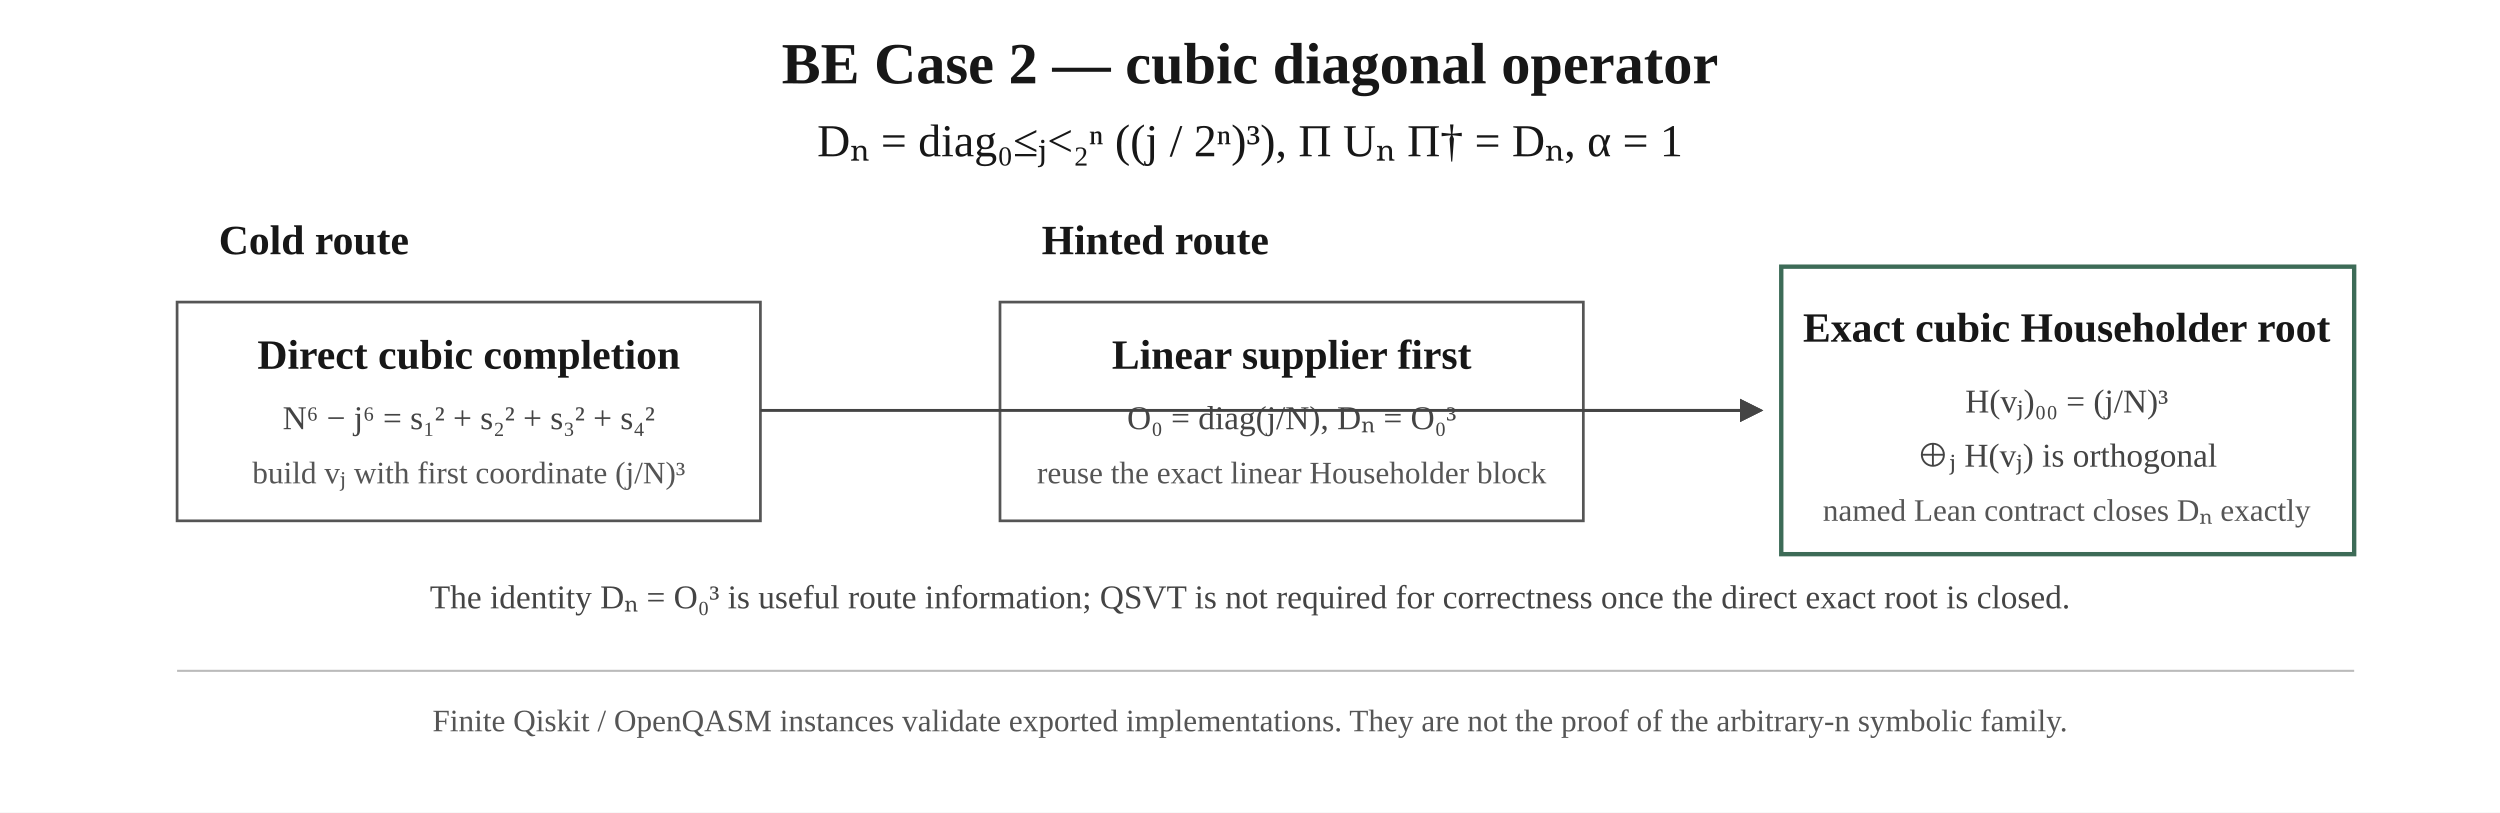
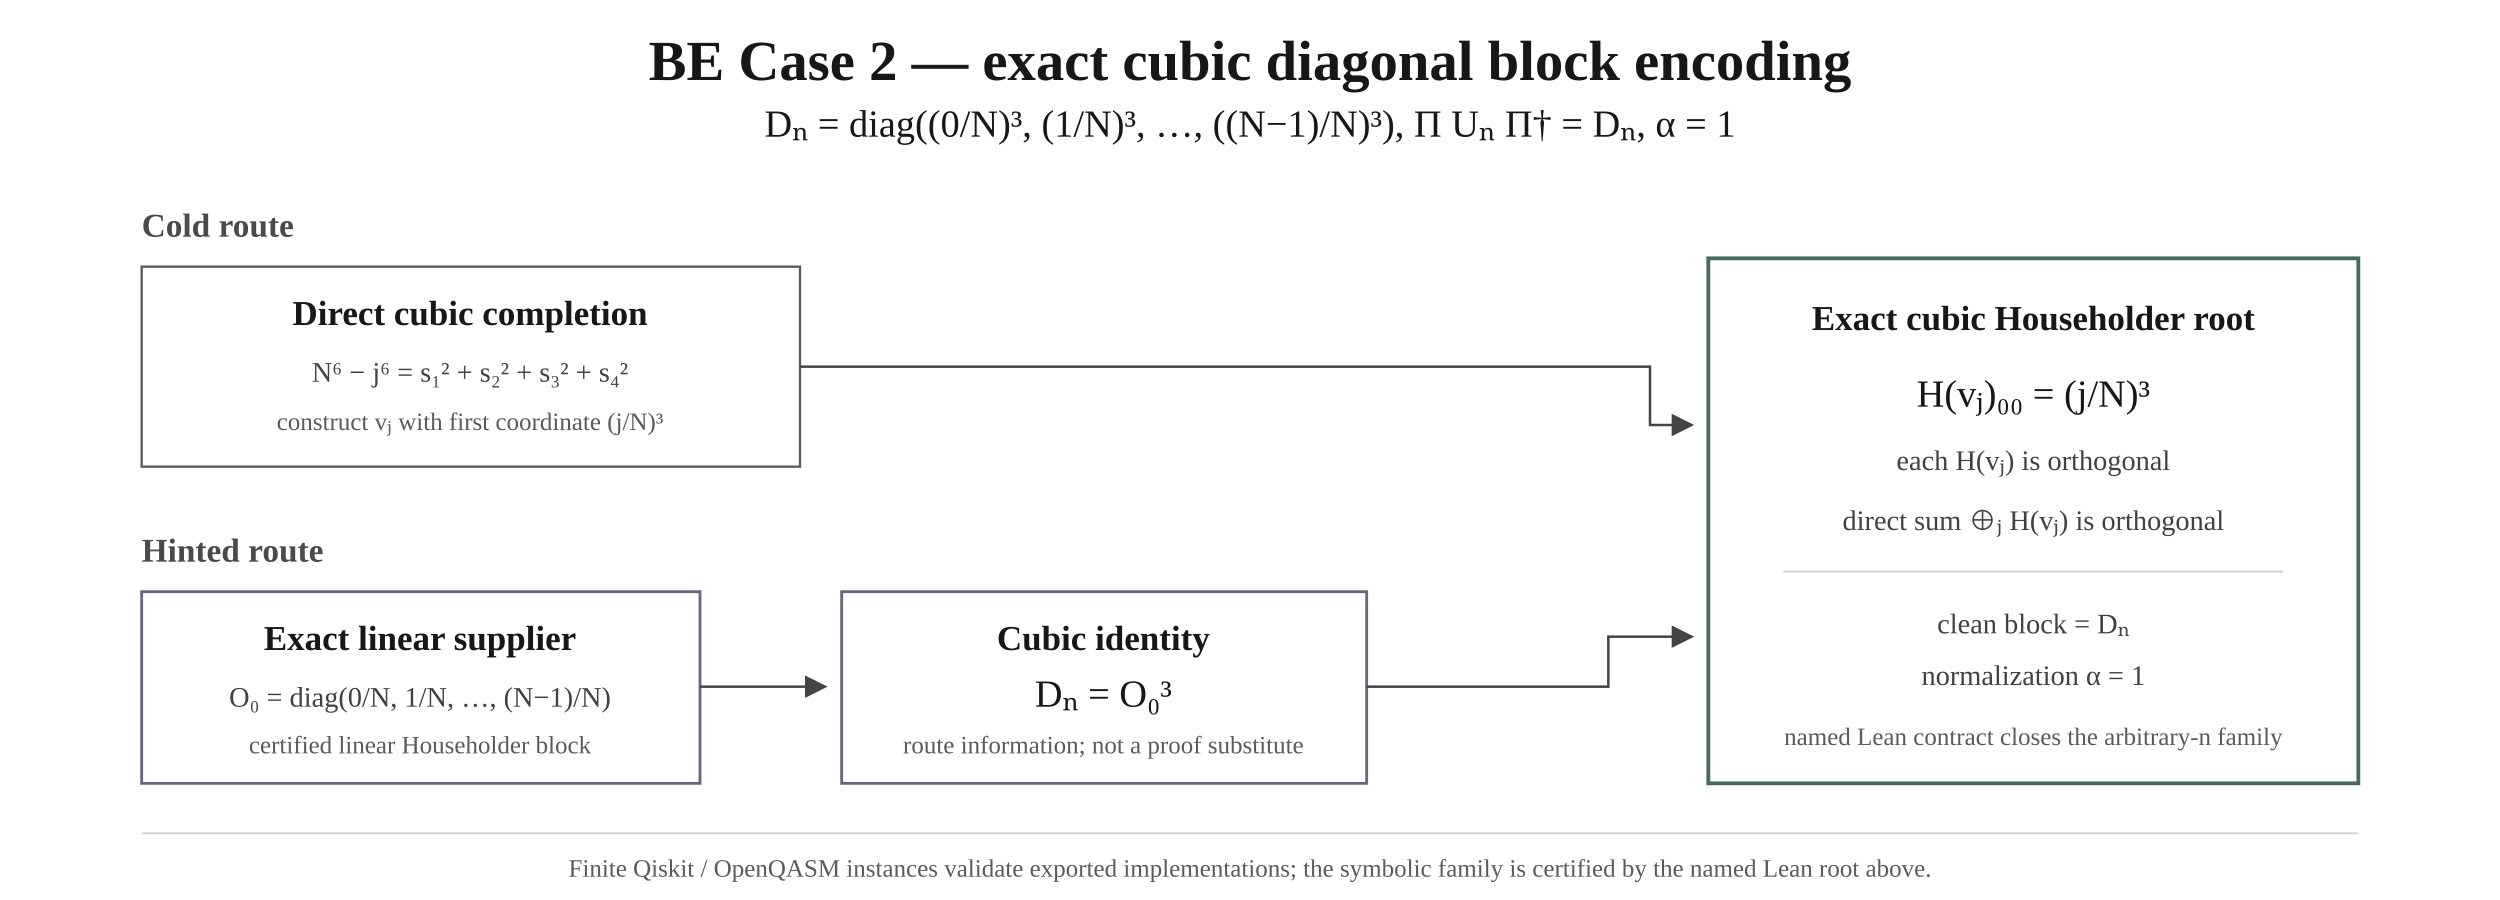
- <svg xmlns="http://www.w3.org/2000/svg" width="1200" height="390" viewBox="0 0 1200 390" role="img" aria-labelledby="title desc">
+ <svg xmlns="http://www.w3.org/2000/svg" width="1500" height="540" viewBox="0 0 1500 540" role="img" aria-labelledby="title desc">
  <defs>
-     <marker id="arrow" markerWidth="8" markerHeight="8" refX="7" refY="4" orient="auto">
-       <path d="M0,0 L8,4 L0,8 z" fill="#444" />
+     <marker id="arrow" markerWidth="9" markerHeight="9" refX="8" refY="4.5" orient="auto">
+       <path d="M0,0 L9,4.5 L0,9 z" fill="#444" />
    </marker>
-     <style>
-       text { font-family: "Times New Roman", Times, "Liberation Serif", serif; fill: #171717; }
-       .title { font-size: 28px; font-weight: 700; }
-       .formula { font-size: 22px; }
-       .head { font-size: 20px; font-weight: 700; }
-       .body { font-size: 16px; fill: #444; }
-       .small { font-size: 15px; fill: #555; }
-       .box { fill: #fff; stroke: #555; stroke-width: 1.3; }
-       .root { stroke: #3d6b57; stroke-width: 2.1; }
-       .arrow { stroke: #444; stroke-width: 1.4; fill: none; marker-end: url(#arrow); }
-       .dash { stroke-dasharray: 5 5; }
-     </style>
  </defs>
-   <rect width="1200" height="390" fill="#fff" />
-   <text x="600" y="40" text-anchor="middle" class="title">BE Case 2 — cubic diagonal operator</text>
-   <text x="600" y="75" text-anchor="middle" class="formula">Dₙ = diag₀≤ⱼ&lt;₂ⁿ ((j / 2ⁿ)³),   Π Uₙ Π† = Dₙ,   α = 1</text>
-   <text x="105" y="122" class="head">Cold route</text>
-   <rect x="85" y="145" width="280" height="105" class="box" />
-   <text x="225" y="177" text-anchor="middle" class="head">Direct cubic completion</text>
-   <text x="225" y="206" text-anchor="middle" class="body">N⁶ − j⁶ = s₁² + s₂² + s₃² + s₄²</text>
-   <text x="225" y="232" text-anchor="middle" class="small">build vⱼ with first coordinate (j/N)³</text>
-   <text x="500" y="122" class="head">Hinted route</text>
-   <rect x="480" y="145" width="280" height="105" class="box" />
-   <text x="620" y="177" text-anchor="middle" class="head">Linear supplier first</text>
-   <text x="620" y="206" text-anchor="middle" class="body">O₀ = diag(j/N),   Dₙ = O₀³</text>
-   <text x="620" y="232" text-anchor="middle" class="small">reuse the exact linear Householder block</text>
-   <rect x="855" y="128" width="275" height="138" class="box root" />
-   <text x="992" y="164" text-anchor="middle" class="head">Exact cubic Householder root</text>
-   <text x="992" y="198" text-anchor="middle" class="body">H(vⱼ)₀₀ = (j/N)³</text>
-   <text x="992" y="224" text-anchor="middle" class="body">⊕ⱼ H(vⱼ) is orthogonal</text>
-   <text x="992" y="250" text-anchor="middle" class="small">named Lean contract closes Dₙ exactly</text>
-   <path d="M365 197 L845 197" class="arrow" />
-   <path d="M760 197 L845 197" class="arrow" />
-   <text x="600" y="292" text-anchor="middle" class="body">The identity Dₙ = O₀³ is useful route information; QSVT is not required for correctness once the direct exact root is closed.</text>
-   <line x1="85" y1="322" x2="1130" y2="322" stroke="#bbb" stroke-width="1" />
-   <text x="600" y="351" text-anchor="middle" class="small">Finite Qiskit / OpenQASM instances validate exported implementations. They are not the proof of the arbitrary-n symbolic family.</text>
+   <style>
+     text { font-family: "Times New Roman", Times, "Liberation Serif", serif; fill: #171717; }
+     .title { font-size: 34px; font-weight: 700; }
+     .formula { font-size: 23px; }
+     .lane { font-size: 20px; font-weight: 700; fill: #4a4a4a; }
+     .head { font-size: 21px; font-weight: 700; }
+     .body { font-size: 17px; fill: #414141; }
+     .small { font-size: 15px; fill: #5a5a5a; }
+     .box { fill: #fff; stroke: #5a5a5a; stroke-width: 1.4; }
+     .hint { stroke: #6f6180; stroke-width: 1.7; }
+     .root { stroke: #466b5a; stroke-width: 2.3; }
+     .arrow { stroke: #444; stroke-width: 1.5; fill: none; marker-end: url(#arrow); }
+     .rule { stroke: #d0d0d0; stroke-width: 1.1; }
+   </style>
+   <rect width="1500" height="540" fill="#fff" />
+   <text x="750" y="48" text-anchor="middle" class="title">BE Case 2 — exact cubic diagonal block encoding</text>
+   <text x="750" y="82" text-anchor="middle" class="formula">Dₙ = diag((0/N)³, (1/N)³, …, ((N−1)/N)³),   Π Uₙ Π† = Dₙ,   α = 1</text>
+   <text x="85" y="142" class="lane">Cold route</text>
+   <rect x="85" y="160" width="395" height="120" class="box" />
+   <text x="282" y="195" text-anchor="middle" class="head">Direct cubic completion</text>
+   <text x="282" y="229" text-anchor="middle" class="body">N⁶ − j⁶ = s₁² + s₂² + s₃² + s₄²</text>
+   <text x="282" y="258" text-anchor="middle" class="small">construct vⱼ with first coordinate (j/N)³</text>
+   <text x="85" y="337" class="lane">Hinted route</text>
+   <rect x="85" y="355" width="335" height="115" class="box hint" />
+   <text x="252" y="390" text-anchor="middle" class="head">Exact linear supplier</text>
+   <text x="252" y="424" text-anchor="middle" class="body">O₀ = diag(0/N, 1/N, …, (N−1)/N)</text>
+   <text x="252" y="452" text-anchor="middle" class="small">certified linear Householder block</text>
+   <rect x="505" y="355" width="315" height="115" class="box hint" />
+   <text x="662" y="390" text-anchor="middle" class="head">Cubic identity</text>
+   <text x="662" y="424" text-anchor="middle" class="formula">Dₙ = O₀³</text>
+   <text x="662" y="452" text-anchor="middle" class="small">route information; not a proof substitute</text>
+   <rect x="1025" y="155" width="390" height="315" class="box root" />
+   <text x="1220" y="198" text-anchor="middle" class="head">Exact cubic Householder root</text>
+   <text x="1220" y="244" text-anchor="middle" class="formula">H(vⱼ)₀₀ = (j/N)³</text>
+   <text x="1220" y="282" text-anchor="middle" class="body">each H(vⱼ) is orthogonal</text>
+   <text x="1220" y="318" text-anchor="middle" class="body">direct sum ⊕ⱼ H(vⱼ) is orthogonal</text>
+   <line x1="1070" y1="343" x2="1370" y2="343" class="rule" />
+   <text x="1220" y="380" text-anchor="middle" class="body">clean block = Dₙ</text>
+   <text x="1220" y="411" text-anchor="middle" class="body">normalization α = 1</text>
+   <text x="1220" y="447" text-anchor="middle" class="small">named Lean contract closes the arbitrary-n family</text>
+   <path d="M480 220 L990 220 L990 255 L1015 255" class="arrow" />
+   <path d="M420 412 L495 412" class="arrow" />
+   <path d="M820 412 L965 412 L965 382 L1015 382" class="arrow" />
+   <line x1="85" y1="500" x2="1415" y2="500" class="rule" />
+   <text x="750" y="526" text-anchor="middle" class="small">Finite Qiskit / OpenQASM instances validate exported implementations; the symbolic family is certified by the named Lean root above.</text>
</svg>
